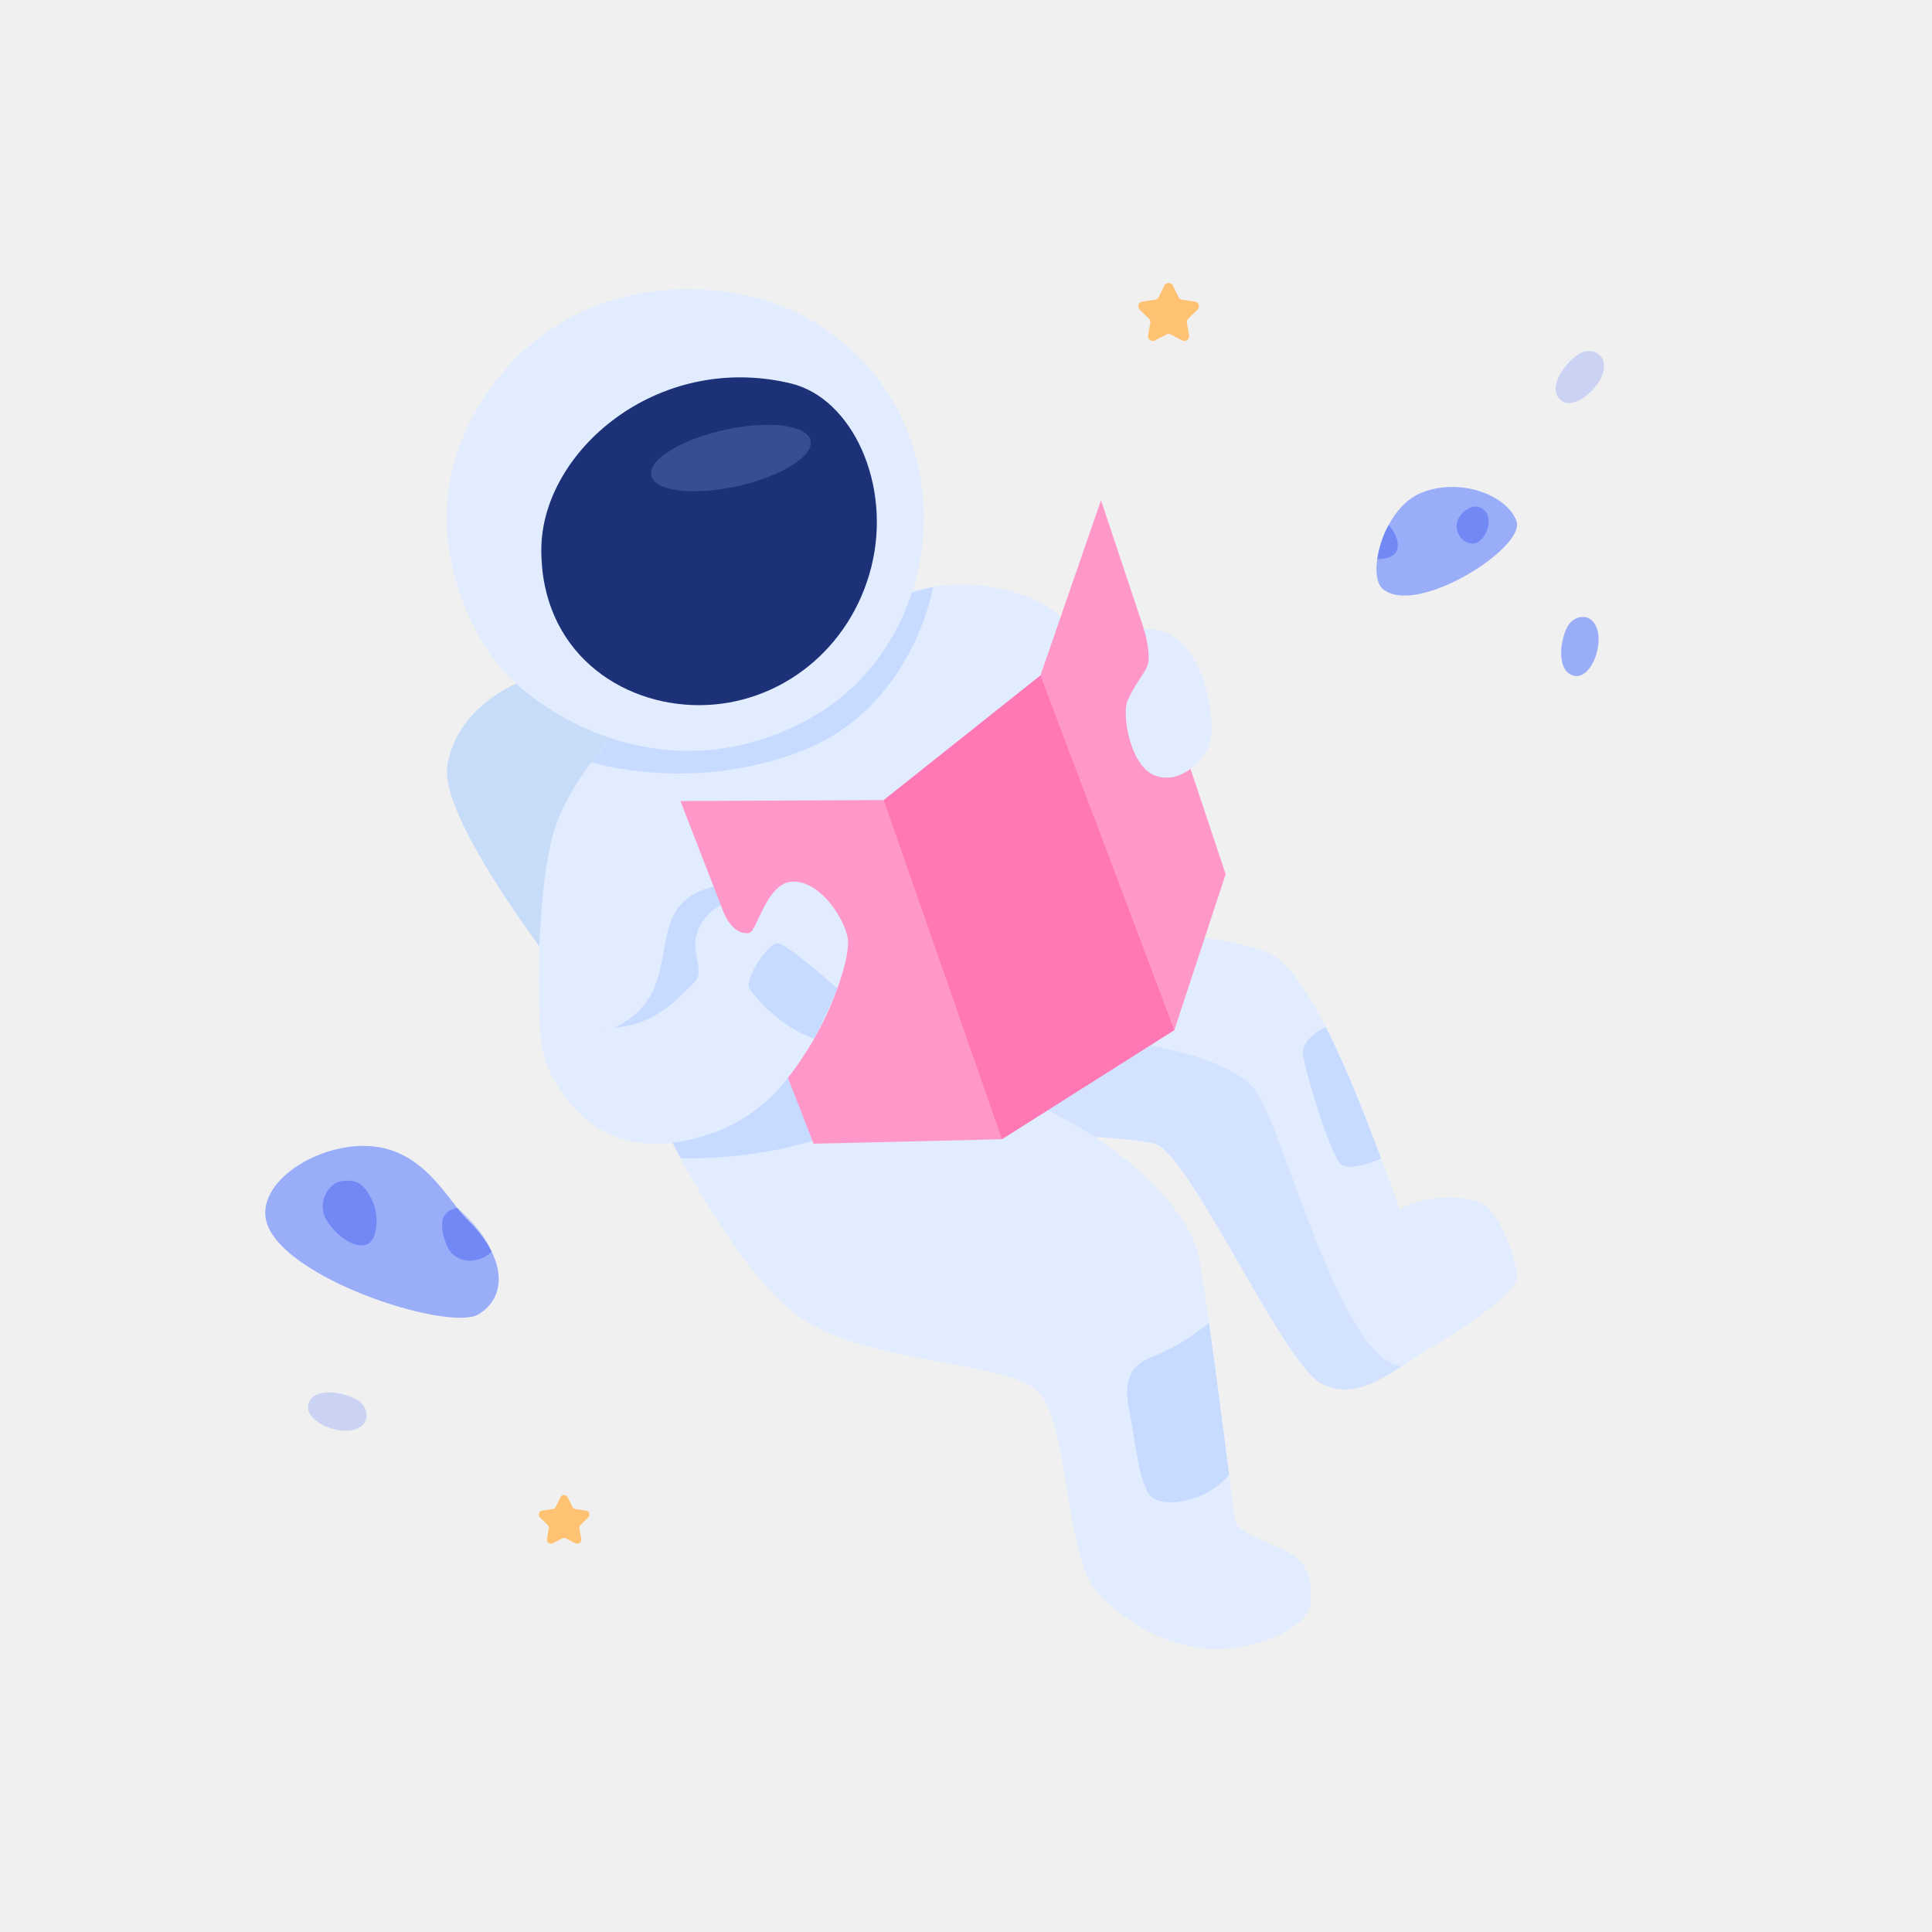
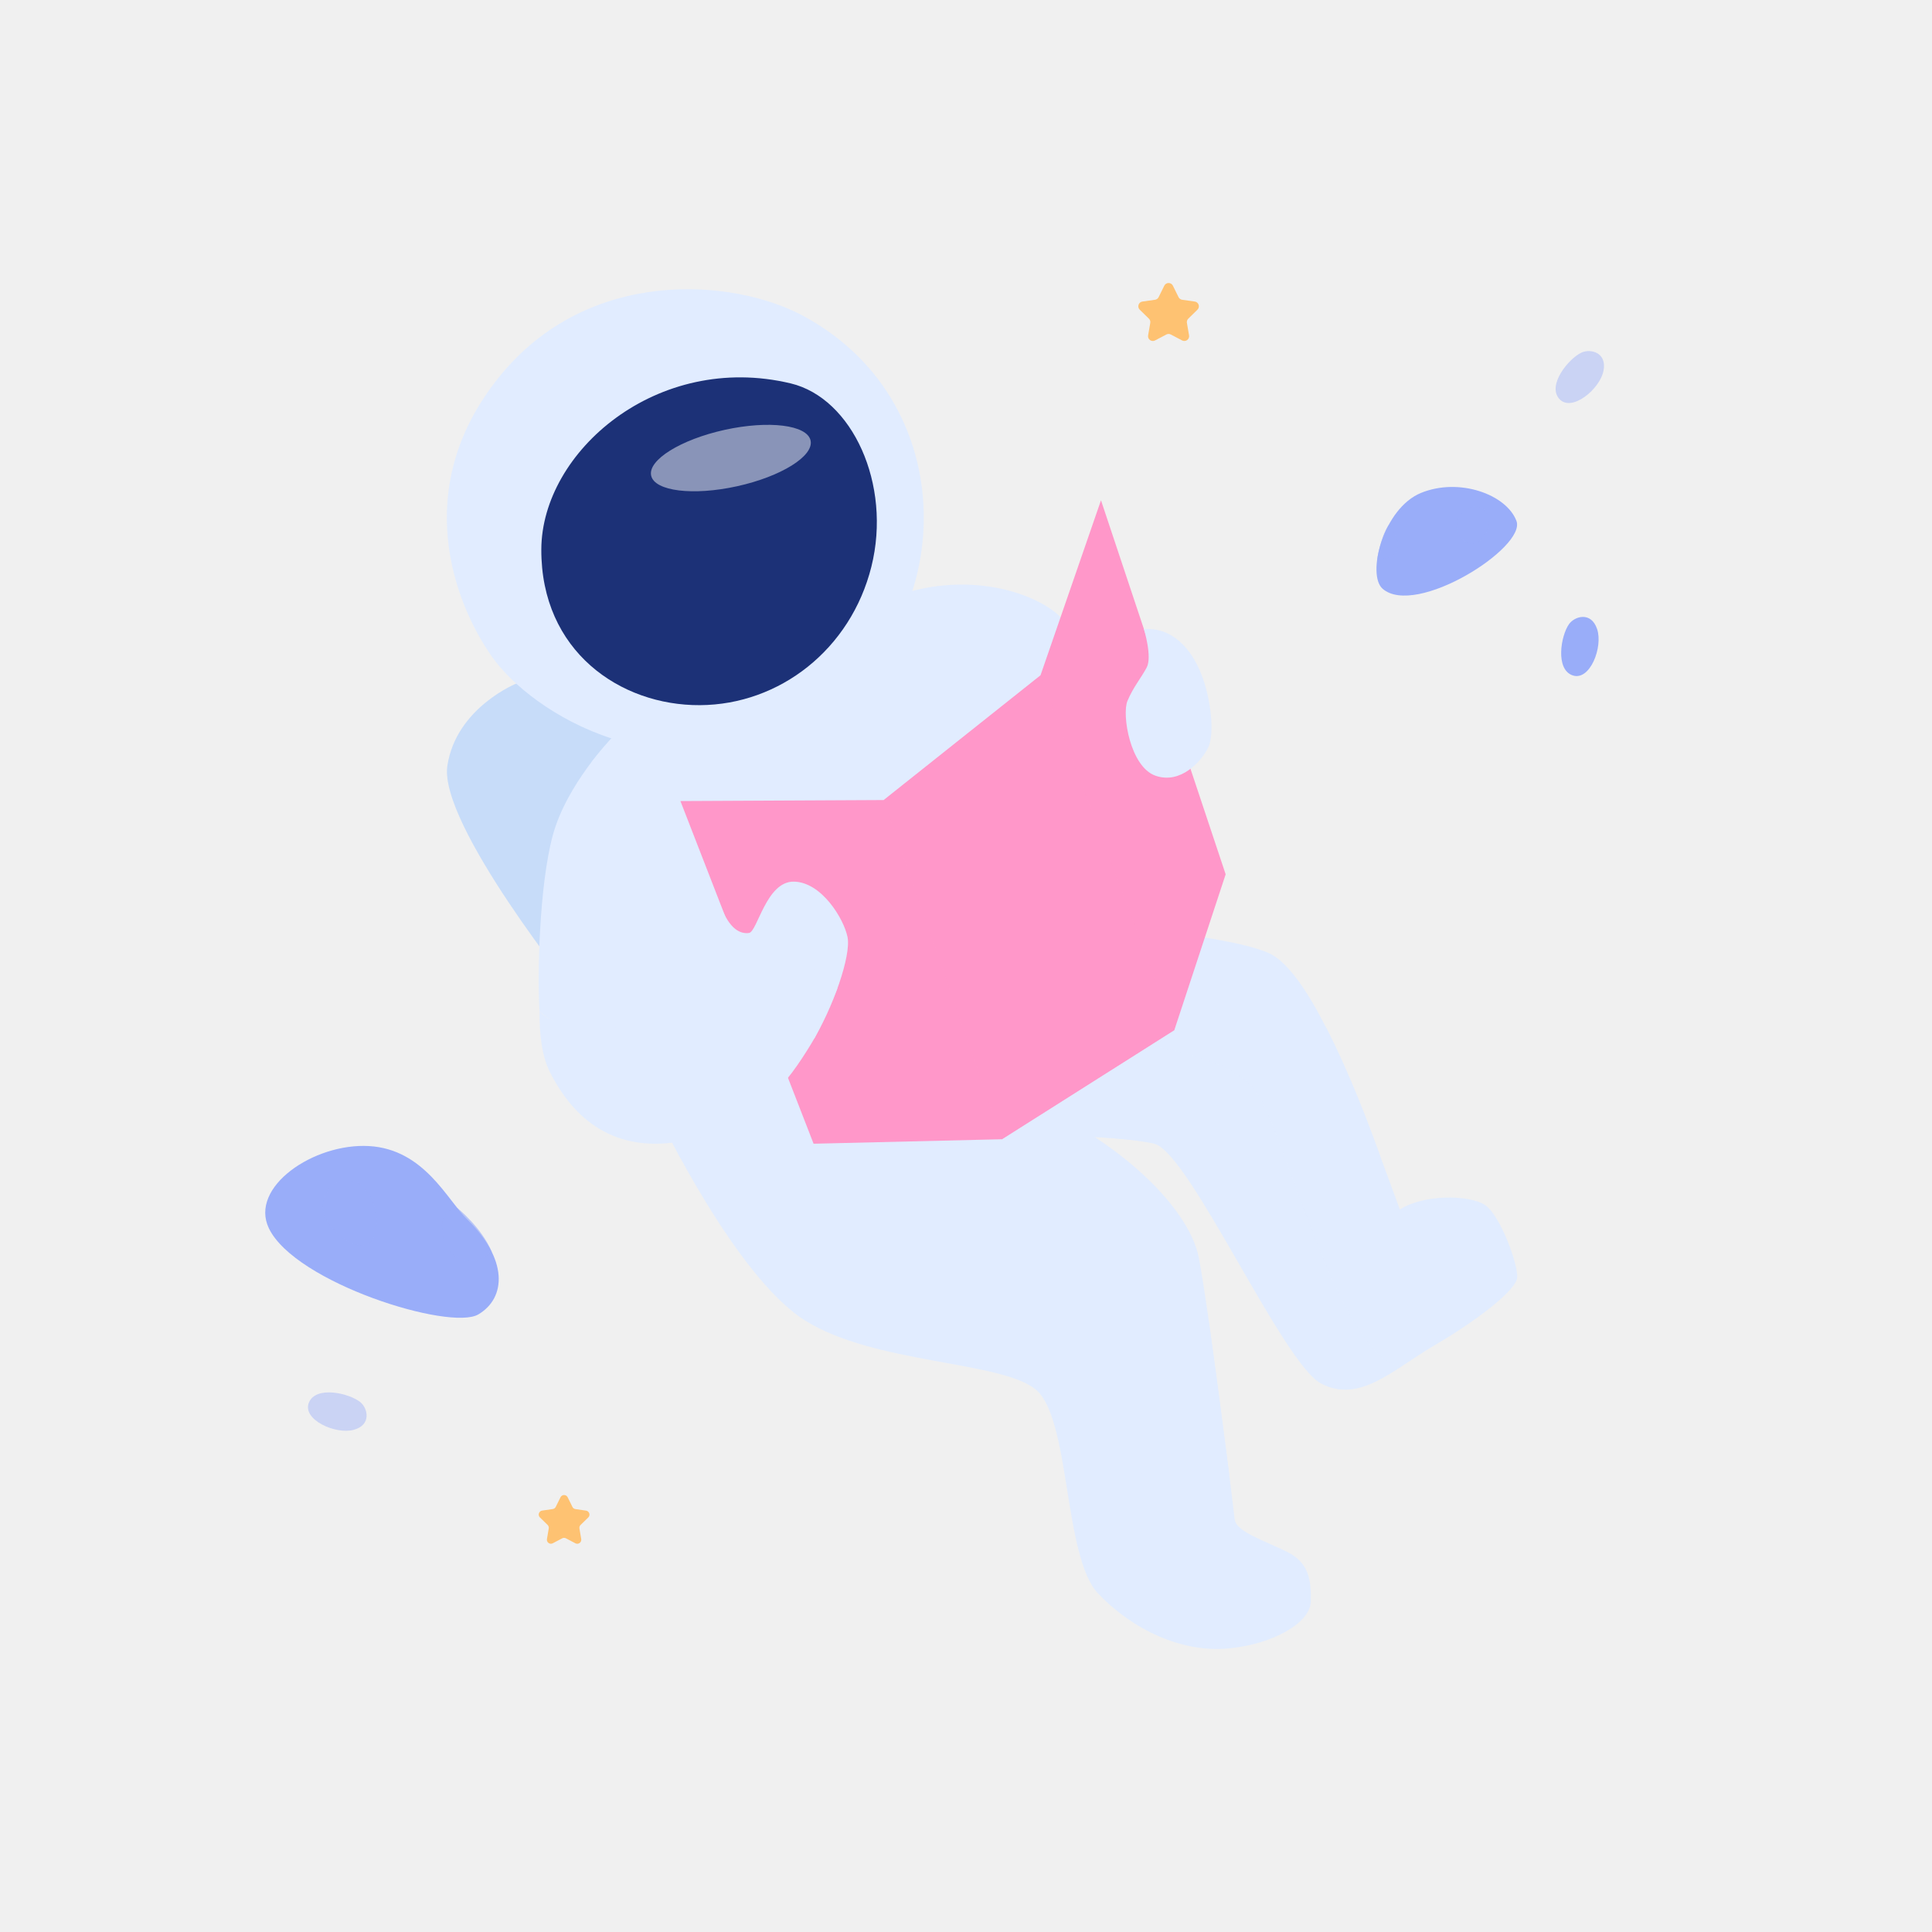
<svg xmlns="http://www.w3.org/2000/svg" viewBox="0 0 1080 1080">
-   <defs>
-     <style>.cls-1,.cls-4,.cls-6{fill:#e1ecff;}.cls-2{isolation:isolate;}.cls-3{fill:#c7dcf9;}.cls-11,.cls-14,.cls-4,.cls-6{mix-blend-mode:multiply;}.cls-5{clip-path:url(#clip-path);}.cls-6{opacity:0.51;}.cls-7{fill:#1c3177;}.cls-11,.cls-8{fill:#ff97c9;}.cls-9{fill:#fec272;}.cls-10{fill:#fff;opacity:0.48;mix-blend-mode:soft-light;}.cls-11{opacity:0.5;}.cls-12,.cls-13,.cls-14{fill:#99adf9;}.cls-13{opacity:0.44;}.cls-14{opacity:0.64;}</style>
-     <clipPath id="clip-path">
-       <path class="cls-1" d="M555.73,633.88s69.93.45,89.58,5.47,71.66,122.73,93.18,134S778.29,765.9,802,752s45.44-30.72,46.12-37.74-9.39-35.07-18.1-40.73-34-6.06-47.49,2.58c-19.82-54-48-132.75-73.84-143.59s-104.15-16-104.15-16Z" />
-     </clipPath>
-   </defs>
-   <g class="cls-2">
-     <g id="Layer_3" data-name="Layer 3">
-       <path class="cls-3" d="M289.08,381.9s-34,13.45-39,46.12,72.26,128.37,72.26,128.37L560.6,428,485.27,295.8Z" />
-       <path class="cls-1" d="M341.76,412.78S316.69,438.52,309,467s-8.68,79.34-7.4,98.39C339,600,486.83,571,486.83,571L629.29,403.42S605.14,357.57,592.88,345s-52-28.2-97.85-9.75C468.12,373.44,341.76,412.78,341.76,412.78Z" />
-       <path class="cls-4" d="M330.57,426.09s55.31,17.75,117.57-6.3S521.68,328,521.68,328L495,335.26,341.76,412.78Z" />
-       <path class="cls-1" d="M555.73,633.88s69.93.45,89.58,5.47,71.66,122.73,93.18,134S778.29,765.9,802,752s45.44-30.72,46.12-37.74-9.39-35.07-18.1-40.73-34-6.06-47.49,2.58c-19.82-54-48-132.75-73.84-143.59s-104.15-16-104.15-16Z" />
-       <g class="cls-5">
-         <path class="cls-6" d="M629.29,582.34s56.94,6.23,72.67,27.42,46.9,150.85,81.79,153.92c.56,42-71.7,57.17-71.7,57.17L538.84,628.39Z" />
-       </g>
-       <path class="cls-1" d="M367.85,623.26s43,90.19,82,114.79S559.51,760.66,579,776.77s15.37,93.5,34.85,114,46.89,33.06,72.51,30.75,46.12-14.6,46.38-26.13-.77-21.53-12.81-27.68-29-11.27-29.73-18.44-14.35-116.33-20-146-49.53-70.94-106.08-91.73c-53.55-44.84-135.8-25.63-135.8-25.63Z" />
-       <path class="cls-4" d="M380.36,647.39s49.35,2.52,93.67-16.95c-8.47-45.1-34.6-58.42-34.6-58.42l-71.58,51.24Z" />
-       <path class="cls-1" d="M448.65,176.4C410,155.71,329,148.73,279,210.74S253.92,337.06,274.93,367c22,31.42,97.62,79.44,178.33,34.34S542.43,226.62,448.65,176.4Z" />
-       <path class="cls-7" d="M442,214.32c34.33,8.2,56.63,56.37,45.1,102.49s-51.25,77.13-95.83,77.38S302.36,364,302.6,307.08C302.84,252.38,367.45,196.52,442,214.32Z" />
-       <path class="cls-4" d="M343.09,574.58c44.73-20.76,11.27-68.16,55.86-78.94C457.74,504,474,501,474,501S361.53,599.78,343.09,574.58Z" />
-       <polygon class="cls-8" points="380.36 447.8 454.8 639.35 560.11 636.84 656.45 575.86 685.15 488.74 615.46 279.66 581.63 377.54 494 447.23 380.36 447.8" />
-       <path class="cls-1" d="M343.09,574.58c24.68-2,37.25-18.07,44.73-25.2,3.81-3.64,3.05-6.83,1.13-17.33s4.74-21.27,13.84-25.88c5,13.45,11.14,16,15.88,15.37s9.61-28.95,25.11-28.7,27.93,20.76,30,31-7.94,39.45-20.5,59.95S423,629.67,383.11,637.61s-62.57-12.43-75.64-38.18c-4.41-8.69-6-20.7-5.86-34.08C301.61,565.35,310.54,577.14,343.09,574.58Z" />
-       <path class="cls-1" d="M639.46,351.67s4.75,15.45,1.55,21.47-7.56,11-10.76,18.71,1.54,36.77,15.63,41.76,25.75-8.07,29.47-15.63,1.66-27.41-3.85-41.25S655.63,350.59,639.46,351.67Z" />
-       <path class="cls-9" d="M655.66,159.71l3.16,6.4a2.65,2.65,0,0,0,2,1.46l7.07,1a2.67,2.67,0,0,1,1.48,4.56l-5.11,5a2.66,2.66,0,0,0-.77,2.36l1.2,7a2.67,2.67,0,0,1-3.87,2.82l-6.33-3.32a2.65,2.65,0,0,0-2.48,0l-6.33,3.32a2.67,2.67,0,0,1-3.88-2.82l1.21-7a2.66,2.66,0,0,0-.77-2.36l-5.11-5a2.67,2.67,0,0,1,1.48-4.56l7.07-1a2.65,2.65,0,0,0,2-1.46l3.16-6.4A2.68,2.68,0,0,1,655.66,159.71Z" />
-       <path class="cls-9" d="M317.34,837l2.65,5.37a2.2,2.2,0,0,0,1.68,1.22l5.93.86a2.24,2.24,0,0,1,1.24,3.82l-4.29,4.18a2.22,2.22,0,0,0-.64,2l1,5.9a2.25,2.25,0,0,1-3.25,2.37l-5.3-2.79a2.25,2.25,0,0,0-2.08,0L309,862.7a2.24,2.24,0,0,1-3.25-2.37l1-5.9a2.26,2.26,0,0,0-.65-2l-4.28-4.18a2.24,2.24,0,0,1,1.24-3.82l5.92-.86a2.23,2.23,0,0,0,1.69-1.22l2.65-5.37A2.24,2.24,0,0,1,317.34,837Z" />
-       <ellipse class="cls-10" cx="408.56" cy="256.06" rx="45.63" ry="16.14" transform="translate(-45.54 93.94) rotate(-12.43)" />
-       <path class="cls-4" d="M468.08,552.56s-28.31-25.3-33.44-25.3-18.79,20-15.71,25.3,18.9,22.66,36.27,28C460.83,569.82,468.08,552.56,468.08,552.56Z" />
-       <polygon class="cls-11" points="494 447.23 560.11 636.84 656.45 575.86 581.63 377.54 494 447.23" />
-       <path class="cls-4" d="M675.87,739.49a123,123,0,0,1-33,19.57c-11.21,4.32-15,13.16-11.61,29.38s5.29,41.51,12.29,48.17,31.08,3.12,43.56-12.36C683.2,793.75,675.87,739.49,675.87,739.49Z" />
-       <path class="cls-4" d="M741.12,574.12s-14,6.1-12.67,15.83,15.63,56.76,21.27,61,22.33-3.28,22.33-3.28C754.91,599.11,741.12,574.12,741.12,574.12Z" />
-       <path class="cls-12" d="M150.32,686.66c-11.13-23.08,25.14-47.78,56-46s43.83,30.27,54.76,40.9c22.83,22.18,22.11,43.88,6.3,53.21S165.05,717.19,150.32,686.66Z" />
-       <path class="cls-12" d="M772.88,329.11c-9-7.88.26-44.92,21.52-53.59s47.66.81,53.3,15.67S791.33,345.25,772.88,329.11Z" />
-       <path class="cls-12" d="M877.06,348.93c-4.61,6.57-7.68,25.28,2.05,28.61s17.09-15.92,13.67-25.94S880.14,344.54,877.06,348.93Z" />
-       <path class="cls-13" d="M884.06,197.1c-7.26,3.42-19.23,18.12-12.43,25.85s22.73-5.33,24.74-15.72S888.91,194.82,884.06,197.1Z" />
-       <path class="cls-13" d="M201.38,783.77c-6.28-5-24.75-9.25-28.69.26s14.82,18,25,15.26S205.56,787.11,201.38,783.77Z" />
-       <path class="cls-14" d="M255.61,675.23c-11.17,2.1-9.37,12.09-5.79,21.14S266,708,274.89,699.73C269.12,686,255.61,675.23,255.61,675.23Z" />
-       <path class="cls-14" d="M191.4,660.16c-8,.89-14.52,12.47-8.88,21.86s16.39,16.23,22.54,13.67,7.18-16.4,2.74-25.28S199.09,659.3,191.4,660.16Z" />
-       <path class="cls-14" d="M822.74,283.5c-4.39,1.4-8.84,6.15-8.45,11.28s4.87,9.61,9.73,9,9-8.46,8-14.1S826.09,282.44,822.74,283.5Z" />
-       <path class="cls-14" d="M776.25,293.5s6,6,5,12.81-11.34,6.18-11.34,6.18S771.45,300.88,776.25,293.5Z" />
-     </g>
+   <clipPath id="a">
+     <path d="M555.73 633.88s69.93.45 89.58 5.47 71.66 122.73 93.18 134S778.29 765.9 802 752s45.44-30.72 46.12-37.74-9.39-35.07-18.1-40.73-34-6.06-47.49 2.58c-19.82-54-48-132.75-73.84-143.59s-104.15-16-104.15-16z" />
+   </clipPath>
+   <path d="M289.08 381.9s-34 13.45-39 46.12 72.26 128.37 72.26 128.37L560.6 428l-75.33-132.2z" fill="#c7dcf9" />
+   <g fill="#e1ecff">
+     <path d="M341.76 412.78S316.69 438.52 309 467s-8.68 79.34-7.4 98.39C339 600 486.83 571 486.83 571l142.46-167.58s-24.15-45.85-36.41-58.42-52-28.2-97.85-9.75c-26.91 38.19-153.27 77.53-153.27 77.53z" />
+     <path d="M330.57 426.09s55.31 17.75 117.57-6.3S521.68 328 521.68 328L495 335.26l-153.24 77.52zm225.16 207.79s69.93.45 89.58 5.47 71.66 122.73 93.18 134S778.29 765.9 802 752s45.44-30.72 46.12-37.74-9.39-35.07-18.1-40.73-34-6.06-47.49 2.58c-19.82-54-48-132.75-73.84-143.59s-104.15-16-104.15-16z" />
  </g>
+   <g clip-path="url(#a)">
+     <path d="M629.29 582.34s56.94 6.23 72.67 27.42 46.9 150.85 81.79 153.92c.56 42-71.7 57.17-71.7 57.17L538.84 628.39z" fill="#e1ecff" opacity=".51" />
+   </g>
+   <path d="M367.85 623.26s43 90.19 82 114.79S559.51 760.66 579 776.77s15.37 93.5 34.85 114 46.89 33.06 72.51 30.75 46.12-14.6 46.38-26.13-.77-21.53-12.81-27.68-29-11.27-29.73-18.44-14.35-116.33-20-146-49.53-70.94-106.08-91.73c-53.55-44.84-135.8-25.63-135.8-25.63z" fill="#e1ecff" />
+   <path d="M380.36 647.39s49.35 2.52 93.67-16.95c-8.47-45.1-34.6-58.42-34.6-58.42l-71.58 51.24zm68.29-470.99C410 155.71 329 148.73 279 210.74S253.92 337.06 274.93 367c22 31.42 97.62 79.44 178.33 34.34s89.17-174.72-4.61-224.94z" fill="#e1ecff" />
+   <path d="M442 214.32c34.33 8.2 56.63 56.37 45.1 102.49s-51.25 77.13-95.83 77.38-88.91-30.19-88.67-87.11c.24-54.7 64.85-110.56 139.4-92.76z" fill="#1c3177" />
+   <path d="M343.09 574.58c44.73-20.76 11.27-68.16 55.86-78.94C457.74 504 474 501 474 501s-112.47 98.78-130.91 73.58z" fill="#e1ecff" />
+   <path d="M380.36 447.8l74.44 191.55 105.31-2.51 96.34-60.98 28.7-87.12-69.69-209.08-33.83 97.88L494 447.23z" fill="#ff97c9" />
+   <path d="M343.09 574.58c24.68-2 37.25-18.07 44.73-25.2 3.81-3.64 3.05-6.83 1.13-17.33s4.74-21.27 13.84-25.88c5 13.45 11.14 16 15.88 15.37s9.61-28.95 25.11-28.7 27.93 20.76 30 31-7.94 39.45-20.5 59.95-30.28 45.88-70.17 53.82-62.57-12.43-75.64-38.18c-4.41-8.69-6-20.7-5.86-34.08 0 0 8.93 11.79 41.48 9.23zm296.37-222.91s4.75 15.45 1.55 21.47-7.56 11-10.76 18.71 1.54 36.77 15.63 41.76 25.75-8.07 29.47-15.63 1.66-27.41-3.85-41.25-15.87-26.14-32.04-25.06z" fill="#e1ecff" />
+   <path d="M655.66 159.71l3.16 6.4a2.65 2.65 0 002 1.46l7.07 1a2.67 2.67 0 011.48 4.56l-5.11 5a2.66 2.66 0 00-.77 2.36l1.2 7a2.67 2.67 0 01-3.87 2.82l-6.33-3.32a2.65 2.65 0 00-2.48 0l-6.33 3.32a2.67 2.67 0 01-3.88-2.82l1.21-7a2.66 2.66 0 00-.77-2.36l-5.11-5a2.67 2.67 0 011.48-4.56l7.07-1a2.65 2.65 0 002-1.46l3.16-6.4a2.68 2.68 0 014.82 0zM317.34 837l2.65 5.37a2.2 2.2 0 001.68 1.22l5.93.86a2.24 2.24 0 011.24 3.82l-4.29 4.18a2.22 2.22 0 00-.64 2l1 5.9a2.25 2.25 0 01-3.25 2.37l-5.3-2.79a2.25 2.25 0 00-2.08 0L309 862.7a2.24 2.24 0 01-3.25-2.37l1-5.9a2.26 2.26 0 00-.65-2l-4.28-4.18a2.24 2.24 0 011.24-3.82l5.92-.86a2.23 2.23 0 001.69-1.22l2.65-5.37a2.24 2.24 0 014.02.02z" fill="#fec272" />
+   <ellipse cx="408.56" cy="256.06" fill="#fff" opacity=".48" rx="45.63" ry="16.14" transform="rotate(-12.43 408.544 256.062)" />
+   <path d="M468.08 552.56s-28.31-25.3-33.44-25.3-18.79 20-15.71 25.3 18.9 22.66 36.27 28c5.63-10.74 12.88-28 12.88-28z" fill="#e1ecff" />
+   <path d="M494 447.23l66.11 189.61 96.34-60.98-74.82-198.32z" fill="#ff97c9" opacity=".5" />
+   <path d="M675.87 739.49a123 123 0 01-33 19.57c-11.21 4.32-15 13.16-11.61 29.38s5.29 41.51 12.29 48.17 31.08 3.12 43.56-12.36c-3.91-30.5-11.24-84.76-11.24-84.76zm65.25-165.37s-14 6.1-12.67 15.83 15.63 56.76 21.27 61 22.33-3.28 22.33-3.28c-17.14-48.56-30.93-73.55-30.93-73.55z" fill="#e1ecff" />
+   <path d="M150.32 686.66c-11.13-23.08 25.14-47.78 56-46s43.83 30.27 54.76 40.9c22.83 22.18 22.11 43.88 6.3 53.21s-102.33-17.58-117.06-48.11zm622.56-357.55c-9-7.88.26-44.92 21.52-53.59s47.66.81 53.3 15.67-56.37 54.06-74.82 37.92zm104.18 19.82c-4.61 6.57-7.68 25.28 2.05 28.61s17.09-15.92 13.67-25.94-12.64-7.06-15.72-2.67z" fill="#99adf9" />
+   <path d="M884.06 197.1c-7.26 3.42-19.23 18.12-12.43 25.85s22.73-5.33 24.74-15.72-7.46-12.41-12.31-10.13zM201.38 783.77c-6.28-5-24.75-9.25-28.69.26s14.82 18 25 15.26 7.87-12.18 3.69-15.52z" fill="#99adf9" opacity=".44" />
+   <path d="M255.61 675.23c-11.17 2.1-9.37 12.09-5.79 21.14S266 708 274.89 699.73c-5.77-13.73-19.28-24.5-19.28-24.5zm-64.21-15.07c-8 .89-14.52 12.47-8.88 21.86s16.39 16.23 22.54 13.67 7.18-16.4 2.74-25.28-8.71-11.11-16.4-10.25zM822.74 283.5c-4.39 1.4-8.84 6.15-8.45 11.28s4.87 9.61 9.73 9 9-8.46 8-14.1-5.93-7.24-9.28-6.18zm-46.49 10s6 6 5 12.81-11.34 6.18-11.34 6.18 1.54-11.61 6.34-18.99z" fill="#99adf9" opacity=".64" />
</svg>
